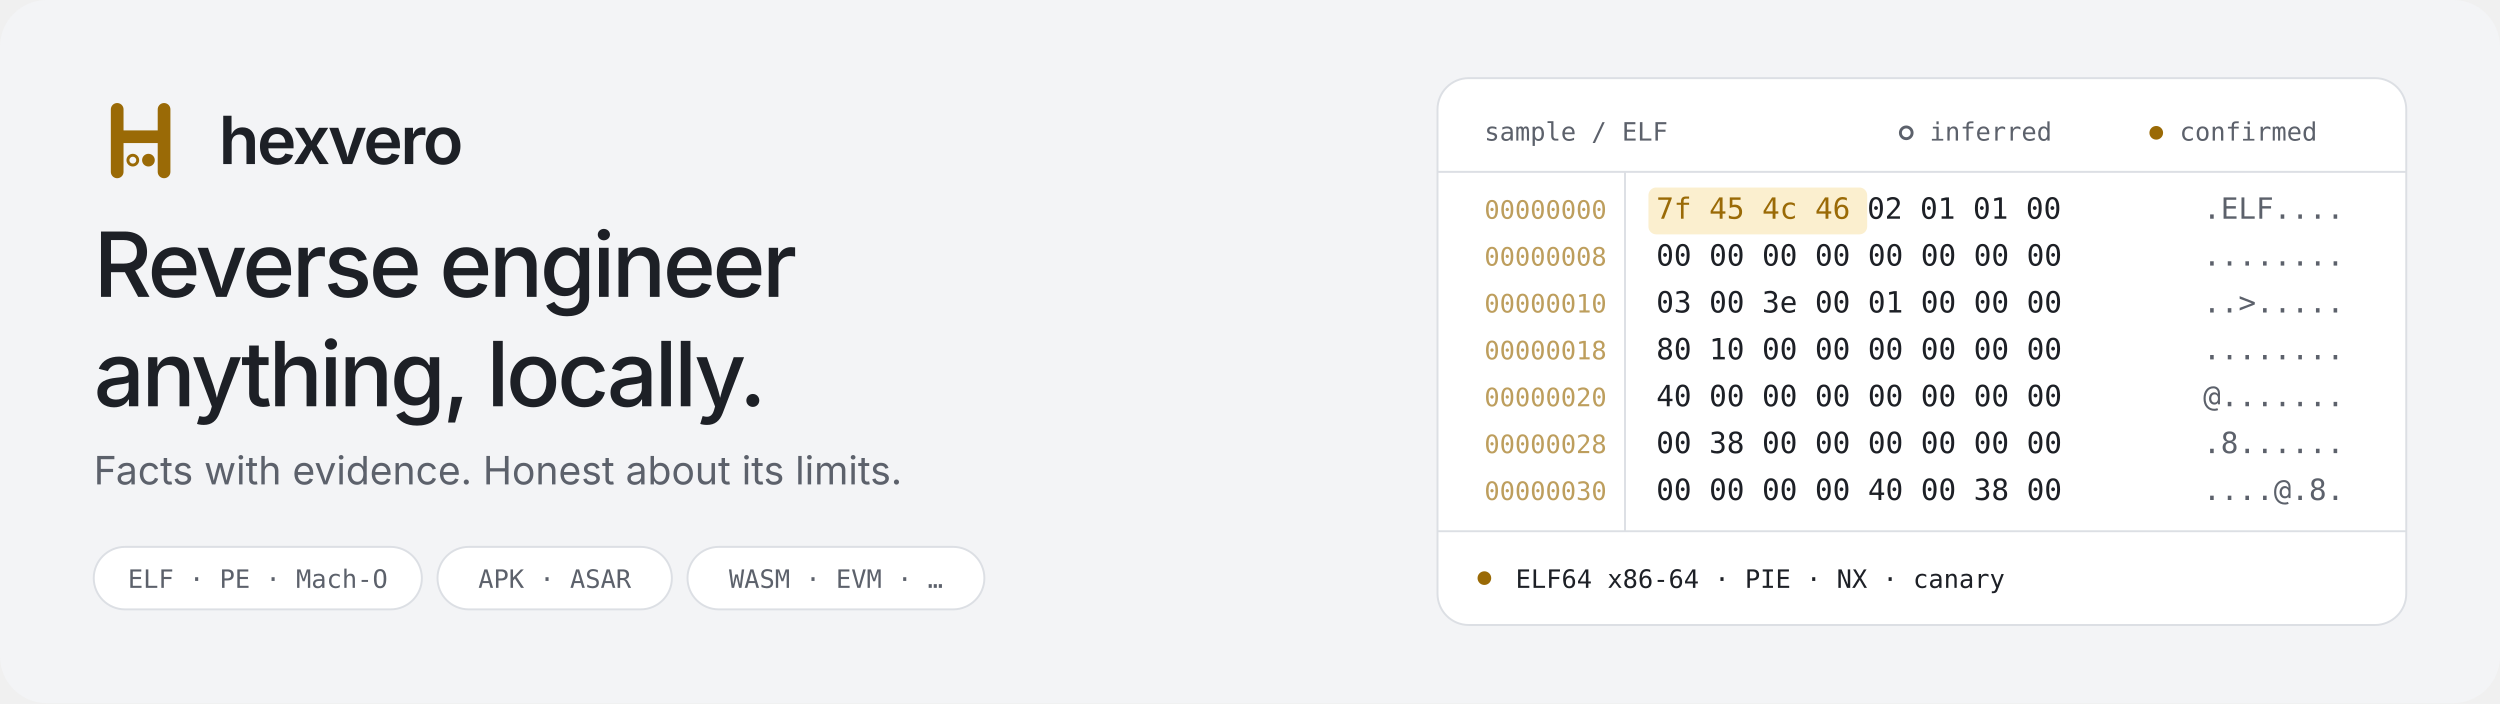
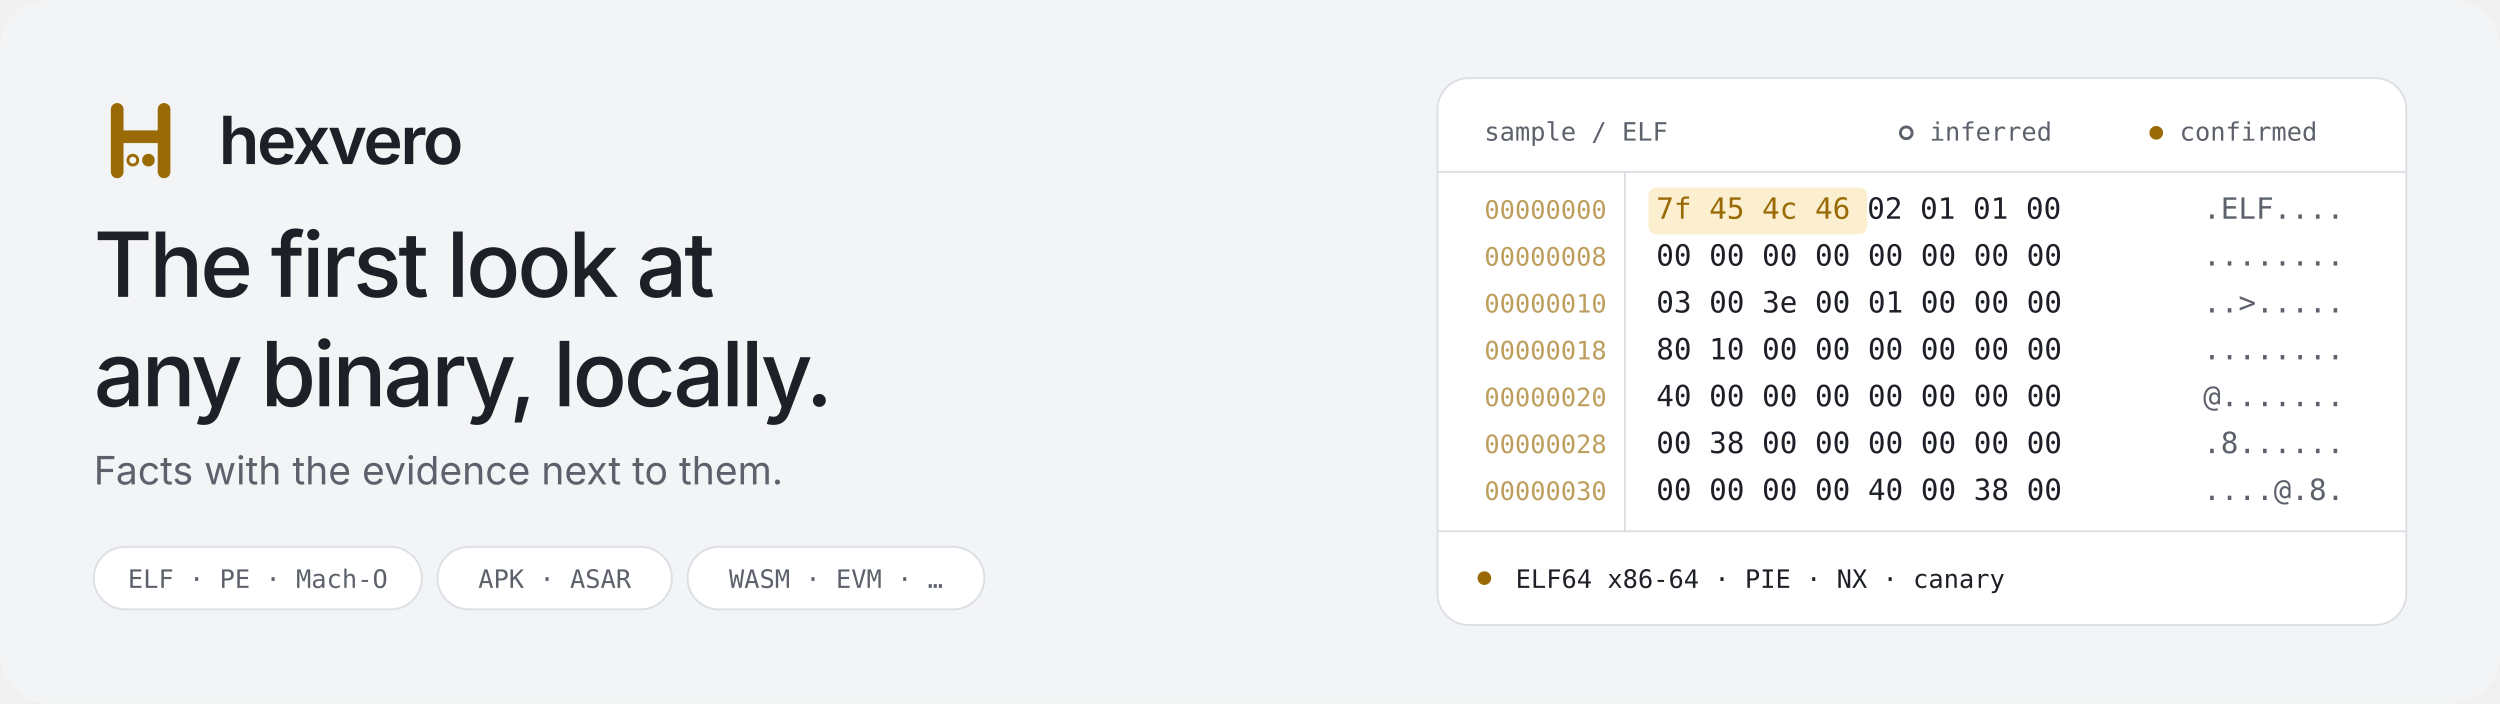
<svg xmlns="http://www.w3.org/2000/svg" width="1280" height="360" viewBox="0 0 1280 360" role="img" aria-labelledby="title desc">
  <defs>
    <clipPath id="frame">
      <rect width="1280" height="360" rx="24" />
    </clipPath>
    <style>text {font-family:"IBM Plex Sans", "Inter", system-ui, -apple-system, BlinkMacSystemFont, "Segoe UI", sans-serif;fill:#1D2026} .wordmark {font-size:34px;font-weight:600;letter-spacing:-1.2px} .headline {font-size:46px;font-weight:500;letter-spacing:-1.6px} .sub {font-size:20px;fill:#5C616B} .mono {font-family:"IBM Plex Mono", ui-monospace, Menlo, Consolas, monospace;font-size:15px;font-variant-ligatures:none} .small {font-family:"IBM Plex Mono", ui-monospace, Menlo, Consolas, monospace;font-size:13px} .muted {fill:#5C616B} .offset {font-size:13px;fill:#9A6A06;opacity:.65} .reveal {animation:reveal .8s cubic-bezier(.16,1,.3,1) both;animation-delay:var(--delay,0s)} @keyframes reveal {from {opacity:0;transform:translateY(var(--settle,0px))} to {opacity:1;transform:translateY(0)}} @media (prefers-reduced-motion:reduce) {.reveal {animation:none}}</style>
  </defs>
  <g clip-path="url(#frame)">
    <path fill="#F3F4F6" d="M0 0H1280V360H0Z" />
    <g transform="translate(40 40)">
      <g fill="none" stroke="#9A6A06" stroke-linecap="round">
        <path d="M20 16V48 M44 16V48 M20 30H44" stroke-width="6.5" />
        <circle cx="28" cy="42" r="2.5" stroke-width="1.5" />
        <circle cx="36" cy="42" r="3.25" fill="#9A6A06" stroke="none" />
      </g>
    </g>
    <text x="112" y="84" class="wordmark">hexvero</text>
-     <text x="48" y="152" class="headline">Reverse engineer</text>
-     <text x="48" y="208" class="headline">anything, locally.</text>
-     <text x="48" y="248" class="sub">Facts with evidence. Honest about its limits.</text>
+     <text x="48" y="152" class="headline">The first look at</text>
+     <text x="48" y="208" class="headline">any binary, locally.</text>
+     <text x="48" y="248" class="sub">Facts with the evidence next to them.</text>
    <rect x="48" y="280" width="168" height="32" rx="16" fill="#FFFFFF" stroke="#DCDFE4" />
    <text x="132.0" y="301" class="small muted" text-anchor="middle">ELF · PE · Mach-O</text>
    <rect x="224" y="280" width="120" height="32" rx="16" fill="#FFFFFF" stroke="#DCDFE4" />
    <text x="284.0" y="301" class="small muted" text-anchor="middle">APK · ASAR</text>
    <rect x="352" y="280" width="152" height="32" rx="16" fill="#FFFFFF" stroke="#DCDFE4" />
    <text x="428.0" y="301" class="small muted" text-anchor="middle">WASM · EVM · …</text>
    <rect x="736" y="40" width="496" height="280" rx="16" fill="#FFFFFF" stroke="#DCDFE4" />
    <text x="760" y="72" class="small muted">sample / ELF</text>
    <circle cx="976" cy="68" r="3" fill="none" stroke="#5C616B" stroke-width="1.5" />
    <text x="988" y="72" class="small muted">inferred</text>
    <circle cx="1104" cy="68" r="3.5" fill="#9A6A06" />
    <text x="1116" y="72" class="small muted">confirmed</text>
    <path d="M736 88H1232 M832 88V272 M736 272H1232" stroke="#DCDFE4" />
    <g class="reveal" style="--delay:0.000s">
      <text x="760" y="112" class="mono offset">00000000</text>
      <rect x="844" y="96" width="112" height="24" rx="4" fill="#FBEFCF" />
      <text x="848" y="112" class="mono" style="fill:#9A6A06">7f 45 4c 46</text>
      <text x="956" y="112" class="mono">02 01 01 00</text>
      <text x="1128" y="112" class="mono muted">.ELF....</text>
    </g>
    <g class="reveal" style="--delay:0.065s">
      <text x="760" y="136" class="mono offset">00000008</text>
      <text x="848" y="136" class="mono">00 00 00 00 00 00 00 00</text>
      <text x="1128" y="136" class="mono muted">........</text>
    </g>
    <g class="reveal" style="--delay:0.130s">
      <text x="760" y="160" class="mono offset">00000010</text>
      <text x="848" y="160" class="mono">03 00 3e 00 01 00 00 00</text>
      <text x="1128" y="160" class="mono muted">..&gt;.....</text>
    </g>
    <g class="reveal" style="--delay:0.195s">
      <text x="760" y="184" class="mono offset">00000018</text>
      <text x="848" y="184" class="mono">80 10 00 00 00 00 00 00</text>
      <text x="1128" y="184" class="mono muted">........</text>
    </g>
    <g class="reveal" style="--delay:0.260s">
      <text x="760" y="208" class="mono offset">00000020</text>
      <text x="848" y="208" class="mono">40 00 00 00 00 00 00 00</text>
      <text x="1128" y="208" class="mono muted">@.......</text>
    </g>
    <g class="reveal" style="--delay:0.325s">
      <text x="760" y="232" class="mono offset">00000028</text>
      <text x="848" y="232" class="mono">00 38 00 00 00 00 00 00</text>
      <text x="1128" y="232" class="mono muted">.8......</text>
    </g>
    <g class="reveal" style="--delay:0.390s">
      <text x="760" y="256" class="mono offset">00000030</text>
      <text x="848" y="256" class="mono">00 00 00 00 40 00 38 00</text>
      <text x="1128" y="256" class="mono muted">....@.8.</text>
    </g>
    <g class="reveal" style="--delay:.455s;--settle:4px">
      <circle cx="760" cy="296" r="3.5" fill="#9A6A06" />
      <text x="776" y="301" class="small">ELF64 x86-64 · PIE · NX · canary</text>
    </g>
  </g>
</svg>
